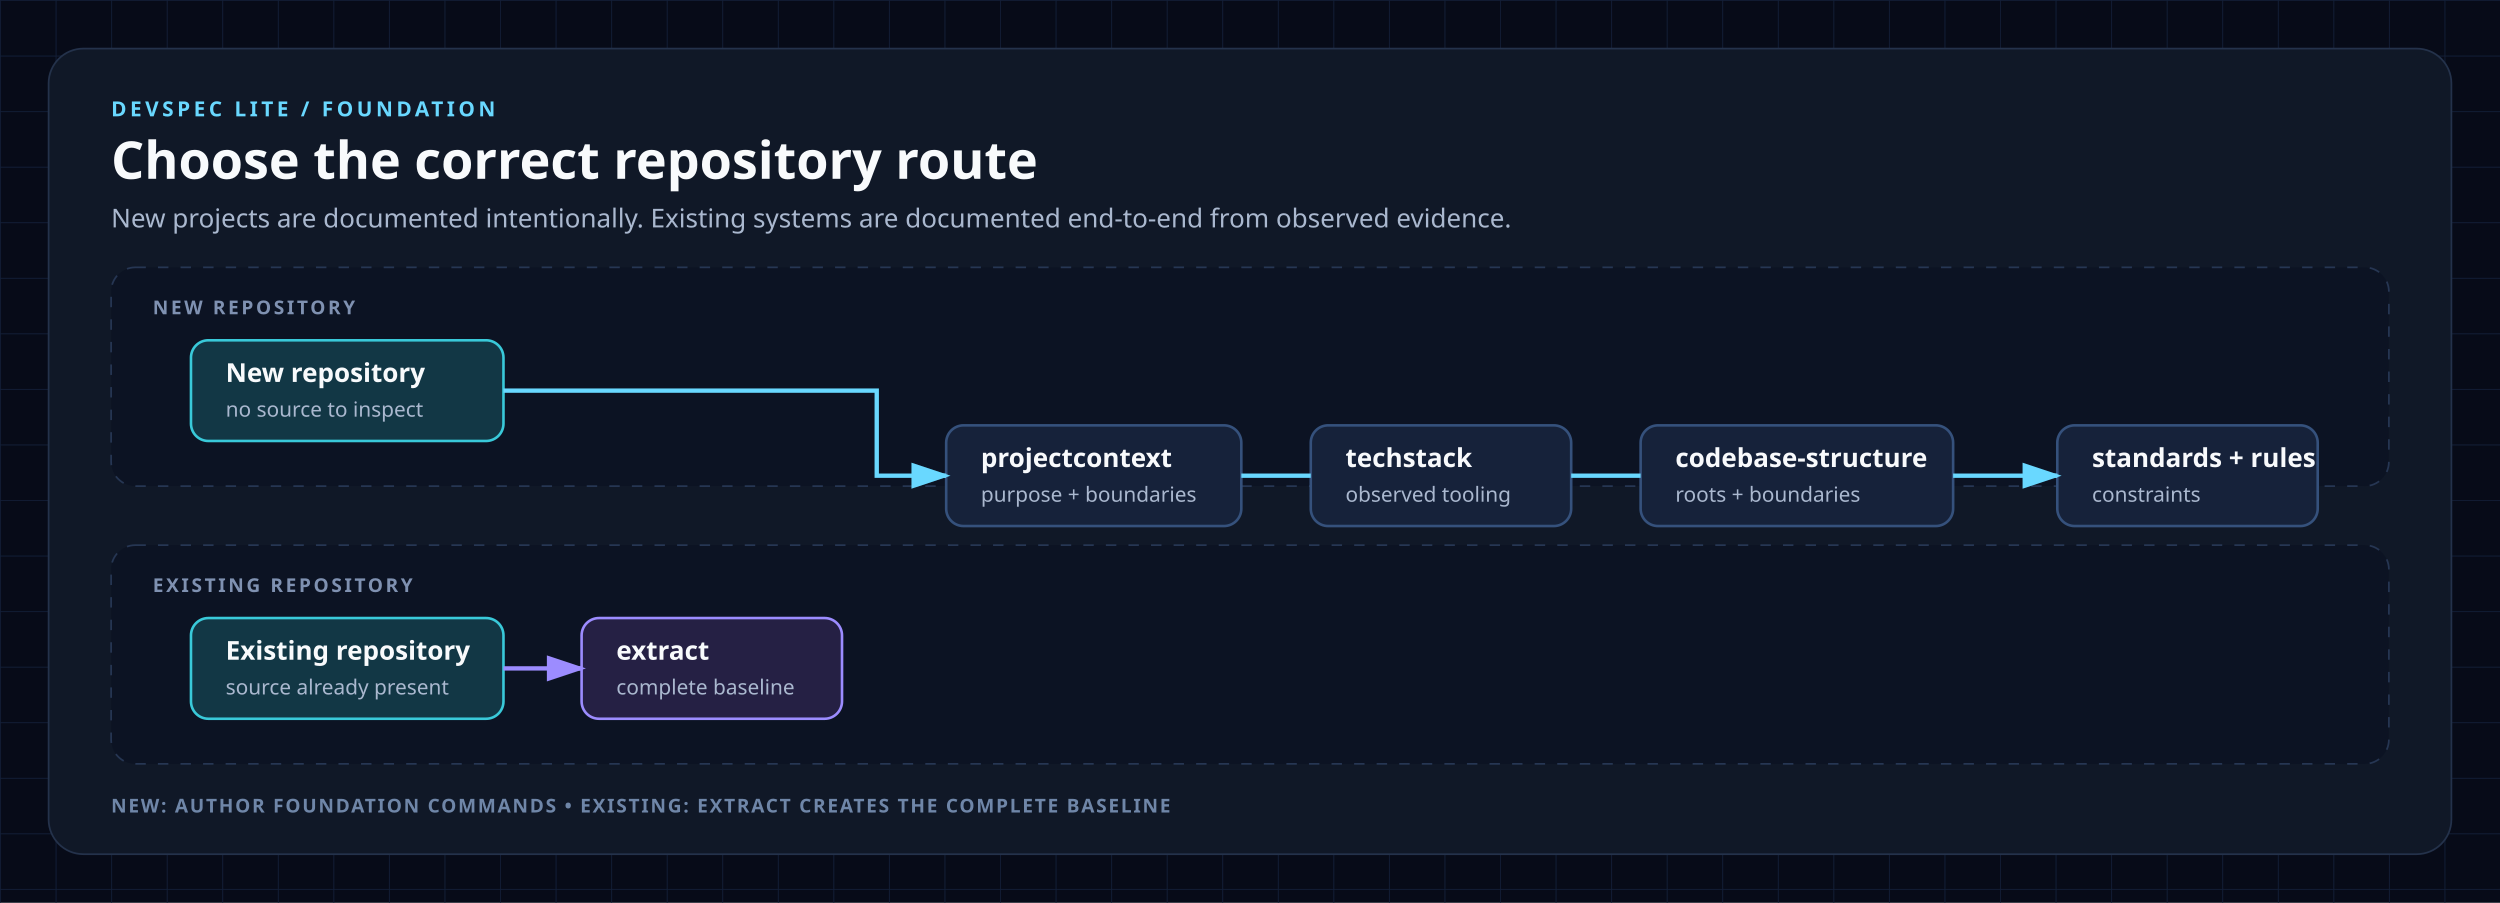
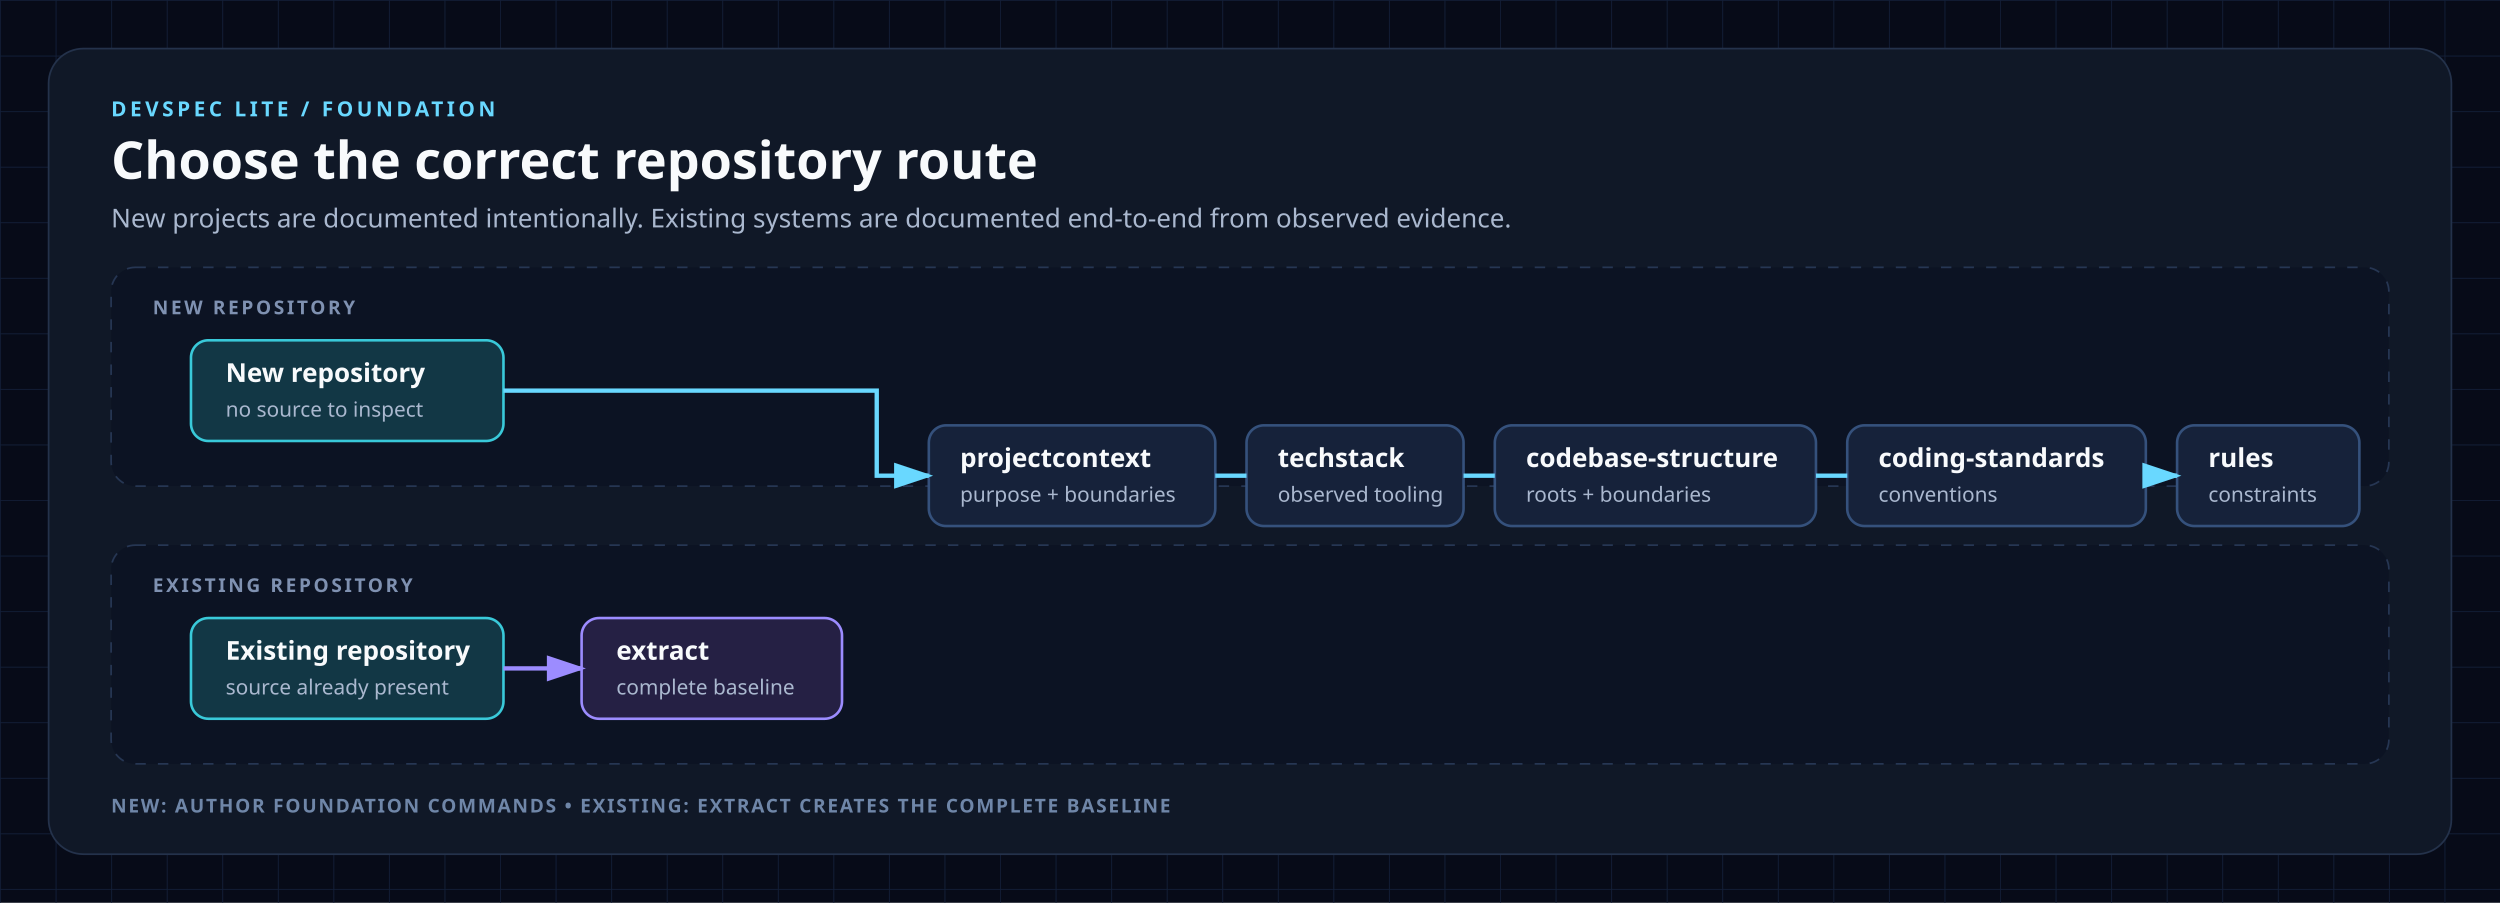
<svg xmlns="http://www.w3.org/2000/svg" viewBox="0 0 1440 520" role="img" aria-labelledby="title desc">
  <style>.bg{fill:#070b18}.surface{fill:#101827;stroke:#24324b}.lane{fill:#0c1323;stroke:#263653;stroke-dasharray:6 7}.eyebrow{font:700 12px system-ui,sans-serif;letter-spacing:2px;fill:#69d8ff}.title{font:700 30px system-ui,sans-serif;fill:#f8fafc}.sub{font:15px system-ui,sans-serif;fill:#aab8cf}.laneLabel{font:700 11px system-ui,sans-serif;letter-spacing:1.5px;fill:#7f91b1}.card{fill:#16223a;stroke:#35517c;stroke-width:1.5}.start{fill:#123745;stroke:#39c9d9}.extract{fill:#252044;stroke:#9c8cff}.nodeTitle{font:700 15px system-ui,sans-serif;fill:#f8fafc}.nodeMeta{font:12px system-ui,sans-serif;fill:#aab8cf}.flow{fill:none;stroke:#69d8ff;stroke-width:2.5;marker-end:url(#arrow)}.flowMuted{fill:none;stroke:#9c8cff;stroke-width:2.5;marker-end:url(#arrowV)}.foot{font:600 11px system-ui,sans-serif;letter-spacing:1px;fill:#6f86a8}</style>
  <defs>
    <pattern id="grid" width="32" height="32" patternUnits="userSpaceOnUse">
      <path d="M32 0H0V32" fill="none" stroke="#14213a" stroke-width="1" />
    </pattern>
    <marker id="arrow" markerWidth="10" markerHeight="10" refX="8" refY="3" orient="auto">
      <path d="M0,0 L0,6 L9,3 z" fill="#69d8ff" />
    </marker>
    <marker id="arrowV" markerWidth="10" markerHeight="10" refX="8" refY="3" orient="auto">
      <path d="M0,0 L0,6 L9,3 z" fill="#9c8cff" />
    </marker>
  </defs>
  <rect class="bg" width="1440" height="520" />
  <rect fill="url(#grid)" width="1440" height="520" opacity=".9" />
  <rect class="surface" x="28" y="28" width="1384" height="464" rx="20" />
  <text x="64" y="67" class="eyebrow">DEVSPEC LITE / FOUNDATION</text>
  <text x="64" y="103" class="title">Choose the correct repository route</text>
  <text x="64" y="131" class="sub">New projects are documented intentionally. Existing systems are documented end-to-end from observed evidence.</text>
  <rect class="lane" x="64" y="154" width="1312" height="126" rx="14" />
  <text x="88" y="181" class="laneLabel">NEW REPOSITORY</text>
  <rect class="lane" x="64" y="314" width="1312" height="126" rx="14" />
  <text x="88" y="341" class="laneLabel">EXISTING REPOSITORY</text>
  <rect class="card start" x="110" y="196" width="180" height="58" rx="10" />
  <text x="130" y="220" class="nodeTitle">New repository</text>
  <text x="130" y="240" class="nodeMeta">no source to inspect</text>
  <rect class="card start" x="110" y="356" width="180" height="58" rx="10" />
  <text x="130" y="380" class="nodeTitle">Existing repository</text>
  <text x="130" y="400" class="nodeMeta">source already present</text>
  <rect class="card extract" x="335" y="356" width="150" height="58" rx="10" />
  <text x="355" y="380" class="nodeTitle">extract</text>
  <text x="355" y="400" class="nodeMeta">complete baseline</text>
-   <rect class="card" x="545" y="245" width="170" height="58" rx="10" />
-   <text x="565" y="269" class="nodeTitle">projectcontext</text>
-   <text x="565" y="289" class="nodeMeta">purpose + boundaries</text>
-   <rect class="card" x="755" y="245" width="150" height="58" rx="10" />
-   <text x="775" y="269" class="nodeTitle">techstack</text>
-   <text x="775" y="289" class="nodeMeta">observed tooling</text>
-   <rect class="card" x="945" y="245" width="180" height="58" rx="10" />
-   <text x="965" y="269" class="nodeTitle">codebase-structure</text>
-   <text x="965" y="289" class="nodeMeta">roots + boundaries</text>
-   <rect class="card" x="1185" y="245" width="150" height="58" rx="10" />
-   <text x="1205" y="269" class="nodeTitle">standards + rules</text>
-   <text x="1205" y="289" class="nodeMeta">constraints</text>
-   <path class="flow" d="M290 225H505V274H545" />
+   <rect class="card" x="535" y="245" width="165" height="58" rx="10" />
+   <text x="553" y="269" class="nodeTitle">projectcontext</text>
+   <text x="553" y="289" class="nodeMeta">purpose + boundaries</text>
+   <rect class="card" x="718" y="245" width="125" height="58" rx="10" />
+   <text x="736" y="269" class="nodeTitle">techstack</text>
+   <text x="736" y="289" class="nodeMeta">observed tooling</text>
+   <rect class="card" x="861" y="245" width="185" height="58" rx="10" />
+   <text x="879" y="269" class="nodeTitle">codebase-structure</text>
+   <text x="879" y="289" class="nodeMeta">roots + boundaries</text>
+   <rect class="card" x="1064" y="245" width="172" height="58" rx="10" />
+   <text x="1082" y="269" class="nodeTitle">coding-standards</text>
+   <text x="1082" y="289" class="nodeMeta">conventions</text>
+   <rect class="card" x="1254" y="245" width="105" height="58" rx="10" />
+   <text x="1272" y="269" class="nodeTitle">rules</text>
+   <text x="1272" y="289" class="nodeMeta">constraints</text>
+   <path class="flow" d="M290 225H505V274H535" />
  <path class="flowMuted" d="M290 385H335" />
-   <path class="flow" d="M715 274H755M905 274H945M1125 274H1185" />
+   <path class="flow" d="M700 274H718M843 274H861M1046 274H1064M1236 274H1254" />
  <text x="64" y="468" class="foot">NEW: AUTHOR FOUNDATION COMMANDS • EXISTING: EXTRACT CREATES THE COMPLETE BASELINE</text>
</svg>
